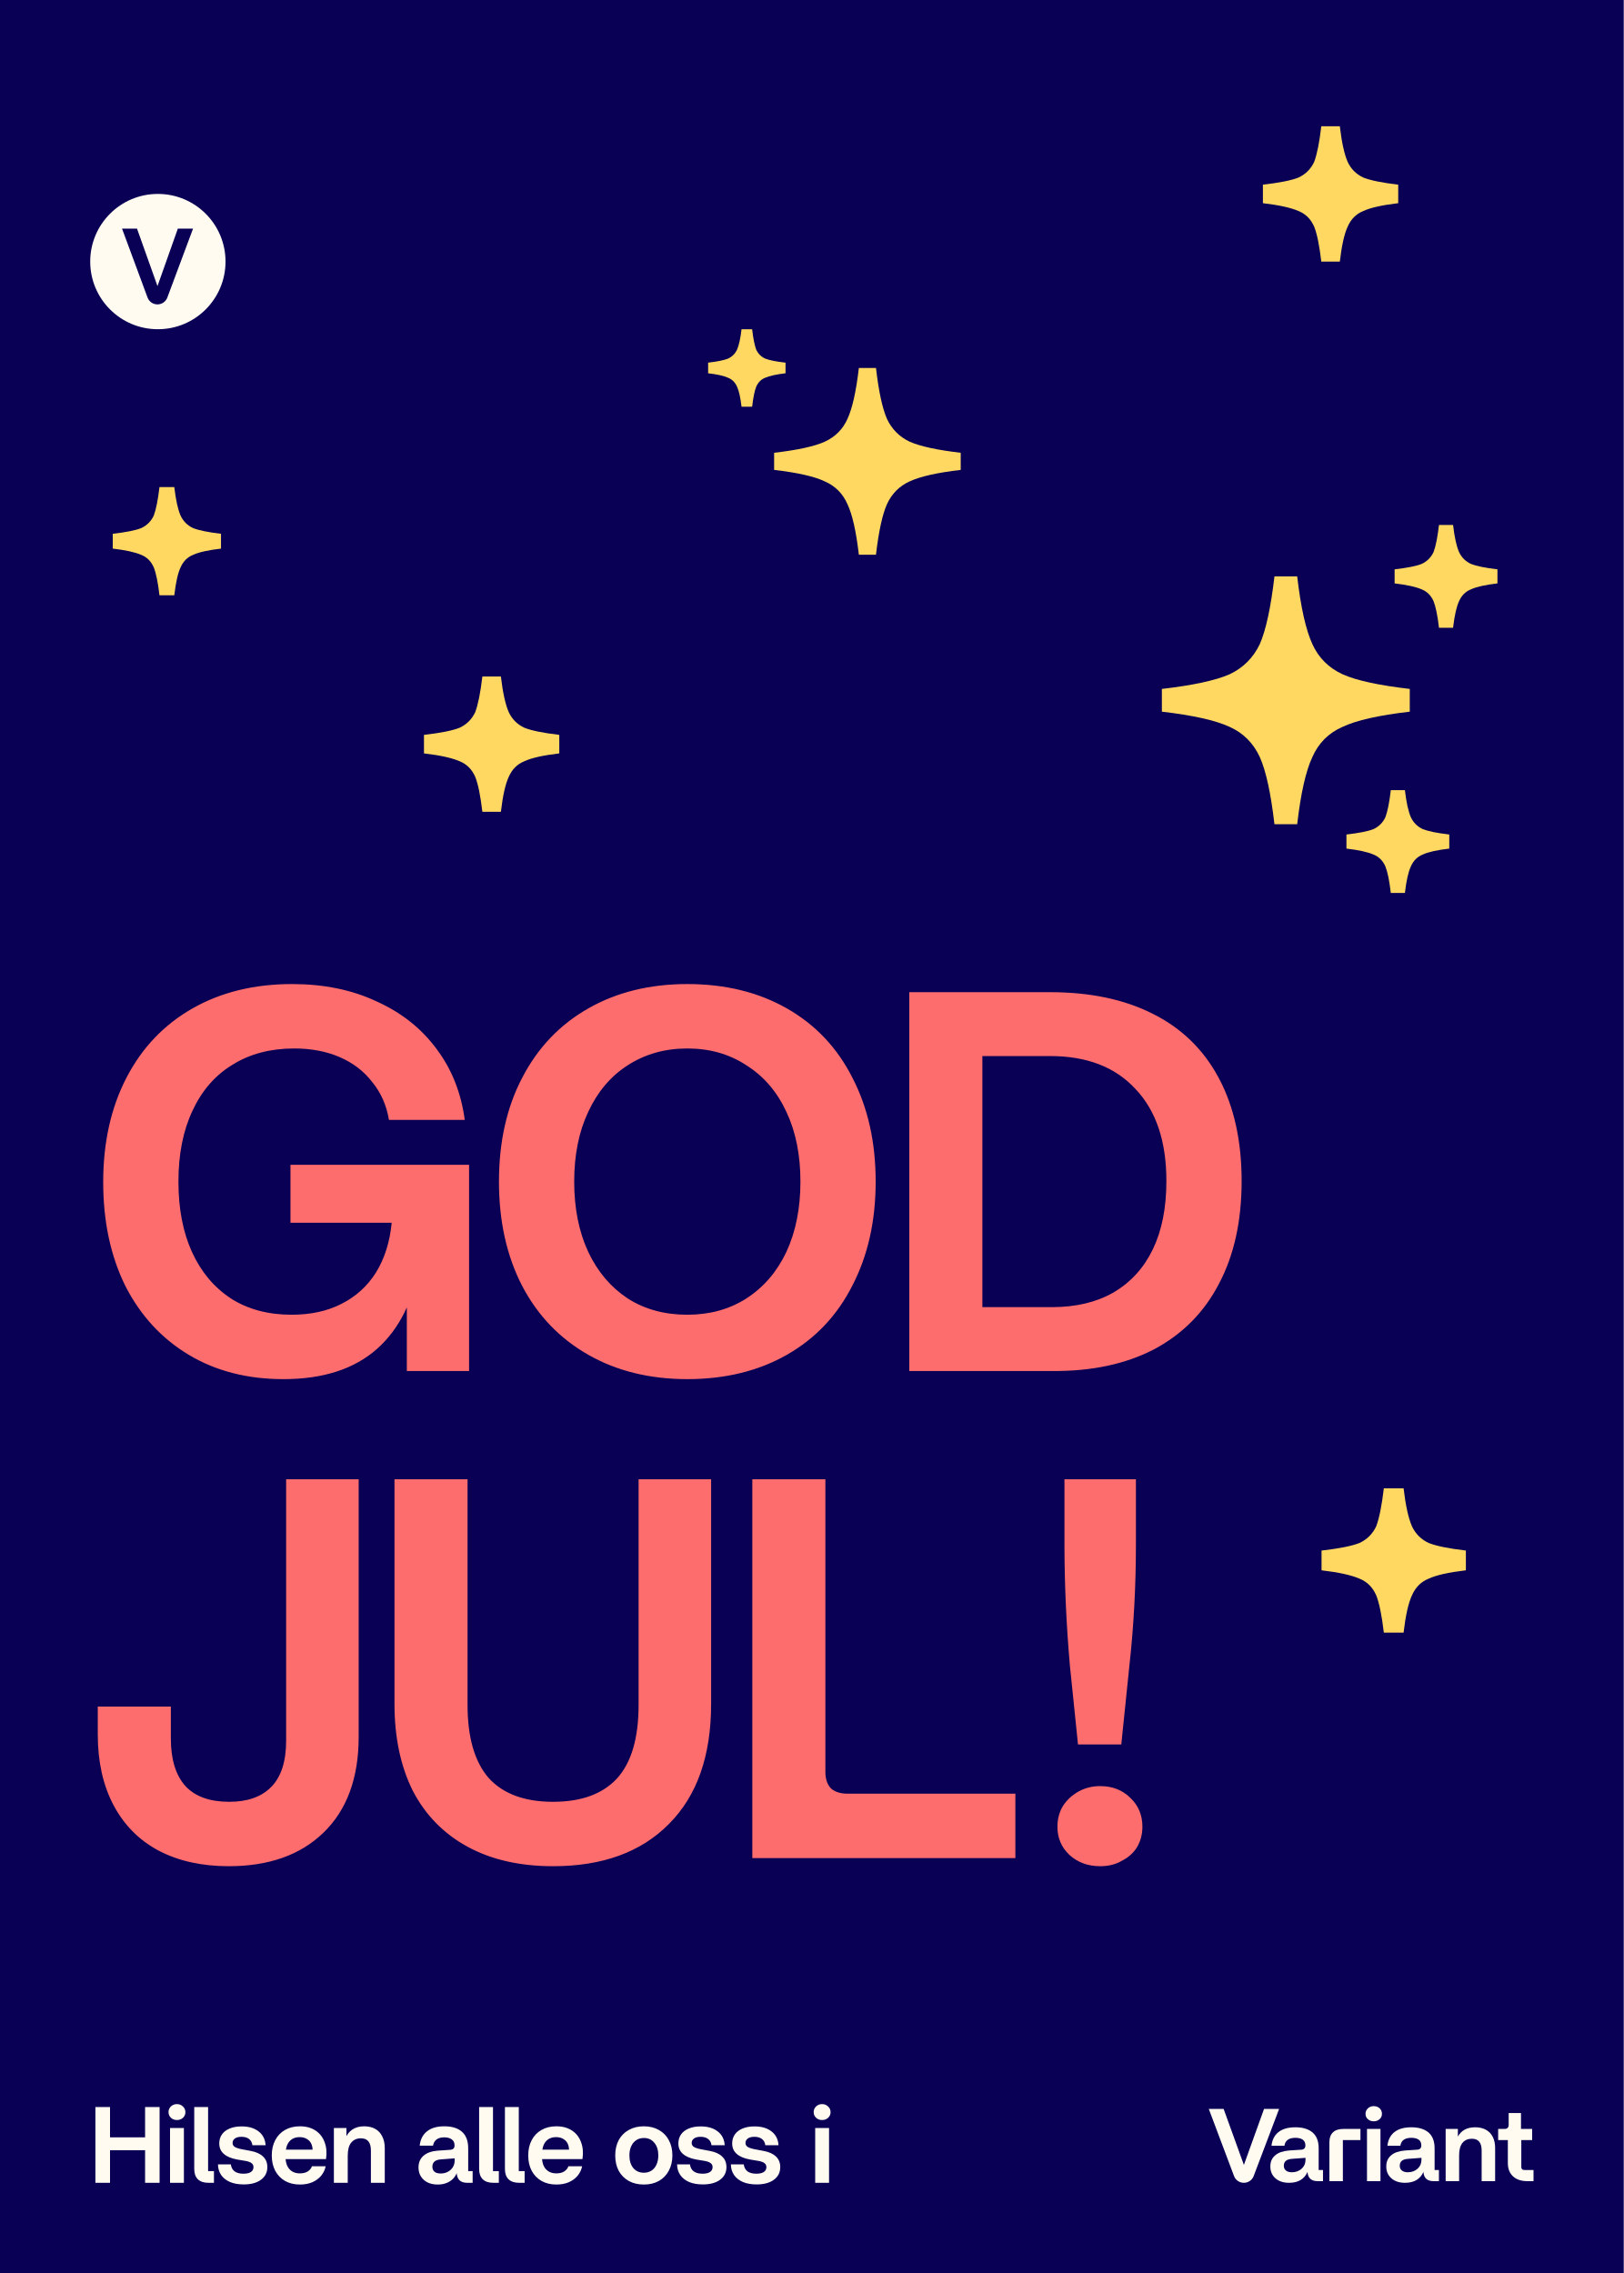
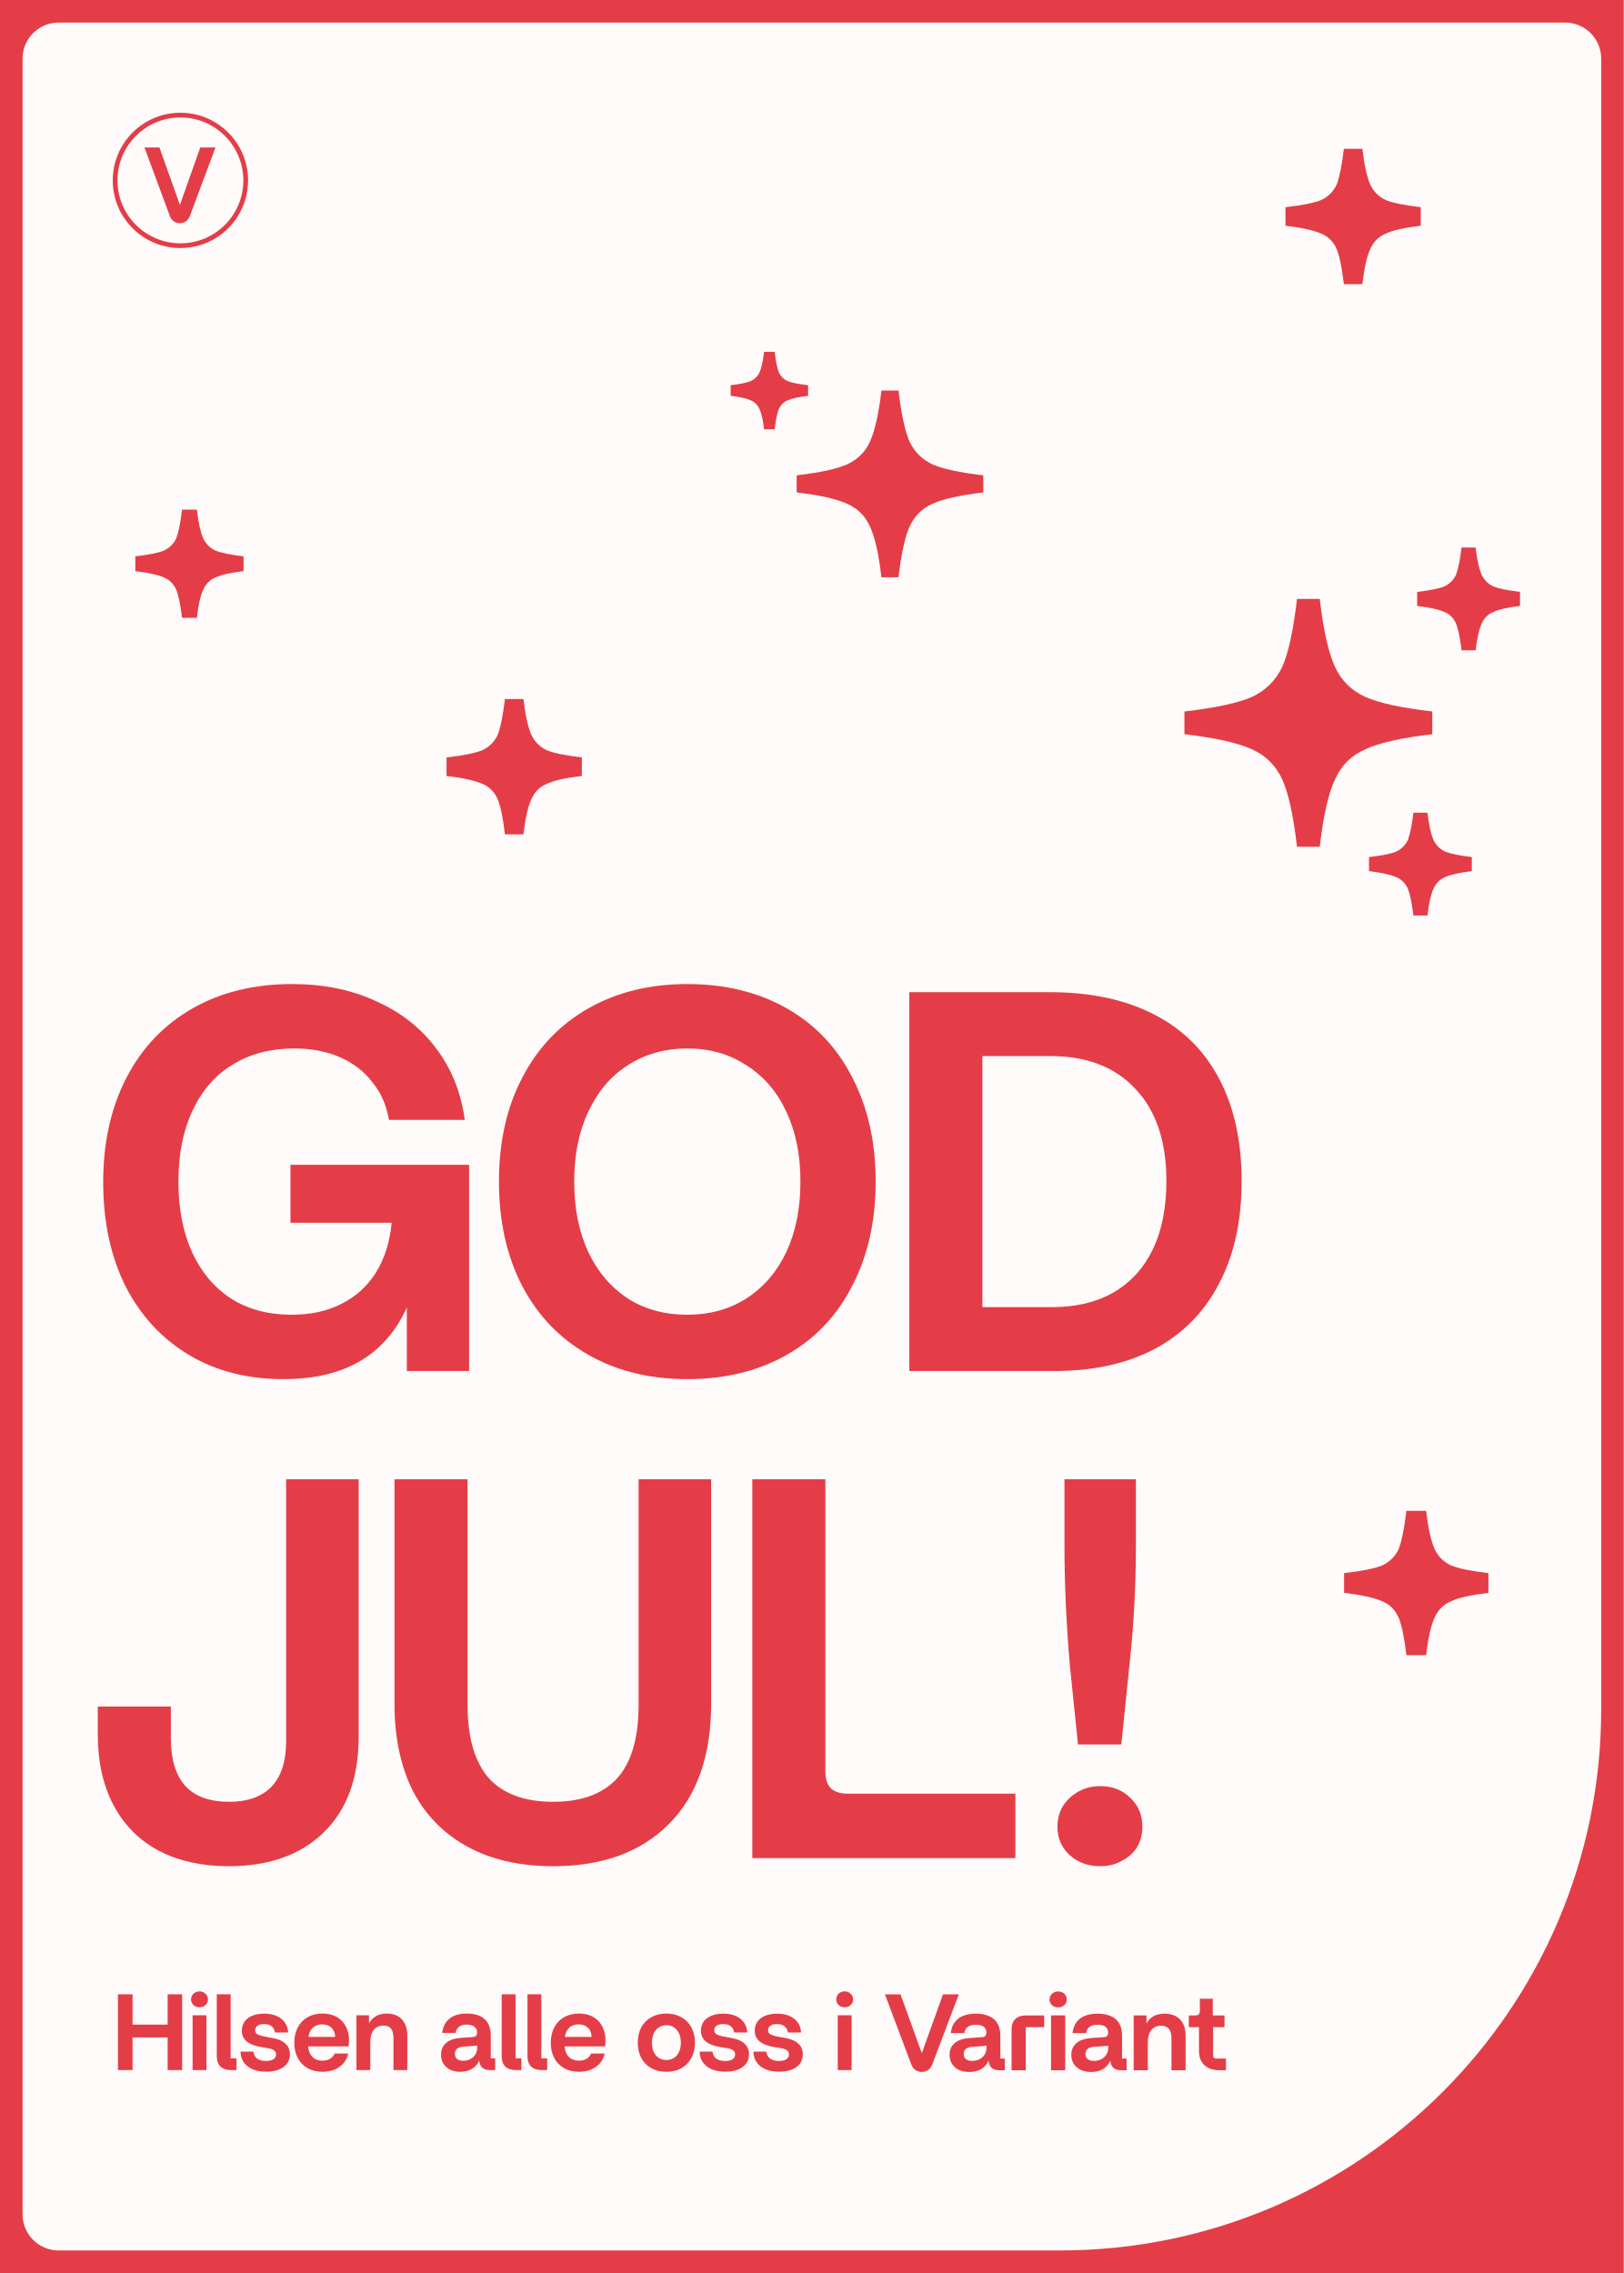
<svg xmlns="http://www.w3.org/2000/svg" fill="none" height="504" viewBox="0 0 360 504" width="360">
-   <path d="m0 0h360v504h-360z" fill="#090055" />
-   <path d="m62.84 305.8c-8 0-15-1.8-21-5.4s-10.68-8.68-14.04-15.24c-3.28-6.64-4.92-14.32-4.92-23.04 0-8.8 1.72-16.52 5.16-23.16s8.32-11.76 14.64-15.36 13.68-5.4 22.08-5.4c7.04 0 13.28 1.28 18.72 3.84 5.52 2.48 9.96 6 13.32 10.56 3.36 4.48 5.44 9.72 6.24 15.72h-16.8c-.56-3.28-1.8-6.08-3.72-8.4-1.84-2.4-4.24-4.24-7.2-5.52s-6.32-1.92-10.08-1.92c-5.28 0-9.84 1.2-13.68 3.6-3.84 2.32-6.8 5.72-8.88 10.2-2.08 4.4-3.12 9.64-3.12 15.72 0 6 1 11.2 3 15.6s4.88 7.84 8.64 10.32c3.76 2.4 8.24 3.6 13.44 3.6 4.24 0 7.92-.8 11.04-2.4 3.2-1.6 5.76-3.92 7.68-6.96 1.92-3.12 3.08-6.8 3.48-11.04h-22.44v-12.84h39.6v45.72h-13.8v-21.12l2.88-3.24c-1.28 8.48-4.44 14.96-9.48 19.44s-11.96 6.72-20.76 6.72zm89.545 0c-8.32 0-15.64-1.8-21.96-5.4s-11.2-8.68-14.64-15.24c-3.44-6.64-5.16-14.36-5.16-23.16s1.72-16.48 5.16-23.04c3.44-6.64 8.32-11.76 14.64-15.36s13.64-5.4 21.96-5.4c8.4 0 15.76 1.8 22.08 5.4s11.16 8.72 14.52 15.36c3.44 6.64 5.16 14.32 5.16 23.04s-1.72 16.4-5.16 23.04c-3.36 6.64-8.2 11.76-14.52 15.36s-13.68 5.4-22.08 5.4zm0-14.28c4.96 0 9.32-1.2 13.08-3.6 3.84-2.48 6.8-5.92 8.88-10.32 2.08-4.48 3.12-9.68 3.12-15.6s-1.04-11.08-3.12-15.48c-2.08-4.48-5.04-7.92-8.88-10.32-3.76-2.48-8.12-3.72-13.08-3.72s-9.36 1.24-13.2 3.72c-3.76 2.4-6.68 5.84-8.76 10.32-2.08 4.4-3.12 9.56-3.12 15.48s1.04 11.12 3.12 15.6c2.08 4.4 5 7.84 8.76 10.32 3.76 2.4 8.16 3.6 13.2 3.6zm49.217-71.52h31.2c8.88 0 16.48 1.6 22.8 4.8 6.4 3.2 11.28 7.96 14.64 14.28s5.04 13.92 5.04 22.8-1.68 16.48-5.04 22.8c-3.28 6.32-8.08 11.16-14.4 14.52-6.32 3.28-13.88 4.88-22.68 4.8h-31.56zm31.56 69.84c5.36 0 9.92-1.08 13.68-3.24 3.84-2.24 6.76-5.44 8.76-9.6s3-9.2 3-15.12c0-8.8-2.28-15.6-6.84-20.4-4.48-4.88-10.8-7.32-18.96-7.32h-15v55.68zm-169.722 38.16h16.08v57.12c0 9.12-2.6 16.2-7.8 21.24-5.12 4.96-12.12 7.44-21 7.44-6 0-11.2-1.16-15.6-3.48-4.32-2.32-7.64-5.68-9.96-10.08s-3.48-9.6-3.48-15.6v-6.24h16.2v7.08c0 4.64 1.08 8.16 3.24 10.56 2.16 2.32 5.4 3.48 9.72 3.48 4 0 7.08-1.08 9.24-3.24 2.24-2.24 3.36-5.68 3.36-10.32zm59.182 85.8c-7.36 0-13.68-1.44-18.96-4.32-5.28-2.88-9.32-7-12.12-12.36-2.72-5.44-4.08-11.88-4.08-19.32v-49.8h16.2v50.04c0 7.2 1.56 12.6 4.68 16.2 3.2 3.52 7.96 5.28 14.28 5.28 6.24 0 10.96-1.72 14.16-5.16 3.2-3.52 4.8-8.96 4.8-16.32v-50.04h16.08v49.8c0 11.52-3.12 20.4-9.36 26.64-6.16 6.24-14.72 9.36-25.68 9.36zm44.176-85.8h16.2v64.92c0 1.52.4 2.72 1.2 3.6.88.8 2.12 1.2 3.72 1.2h37.2v14.28h-58.32zm70.405 41.28c-.8-9.2-1.2-18.12-1.2-26.76v-14.52h15.84v14.52c0 9.2-.48 18.12-1.44 26.76l-1.8 17.52h-9.6zm6.72 44.52c-2.72 0-5-.84-6.84-2.52-1.76-1.68-2.64-3.76-2.64-6.24 0-1.68.4-3.2 1.2-4.56.88-1.36 2.04-2.44 3.48-3.24s3.04-1.2 4.8-1.2c2.72 0 4.96.88 6.72 2.64 1.76 1.68 2.64 3.8 2.64 6.36 0 1.68-.4 3.2-1.2 4.56-.8 1.28-1.92 2.28-3.36 3-1.36.8-2.96 1.2-4.8 1.2z" fill="#fe6d6d" />
-   <path clip-rule="evenodd" d="m35 73c8.284 0 15-6.716 15-15s-6.716-15-15-15-15 6.716-15 15 6.716 15 15 15zm-7.942-22.299 5.655 15.273h.001c.338.914 1.214 1.522 2.193 1.522.977 0 1.851-.605 2.191-1.517l5.7-15.279h-3.37l-4.513 12.732-4.536-12.732z" fill="#fffbf0" fill-rule="evenodd" />
-   <path d="m282.56 127.8c-.8 6.88-1.88 11.88-3.24 15-1.44 3.04-3.68 5.28-6.72 6.72-3.12 1.36-8.12 2.44-15 3.24v5.04c6.88.8 11.88 1.92 15 3.36 3.04 1.36 5.28 3.6 6.72 6.72 1.36 3.04 2.44 8 3.24 14.88h5.04c.8-6.88 1.92-11.84 3.36-14.88 1.36-3.12 3.6-5.36 6.72-6.72 3.04-1.44 8-2.56 14.88-3.36v-5.04c-6.88-.8-11.84-1.88-14.88-3.24-3.12-1.44-5.36-3.68-6.72-6.72-1.44-3.12-2.56-8.12-3.36-15zm36.48-11.4c-.32 2.72-.72 4.72-1.2 6-.56 1.2-1.44 2.08-2.64 2.64-1.2.48-3.2.88-6 1.2v3.12c2.72.32 4.72.76 6 1.32 1.2.48 2.08 1.36 2.64 2.64.48 1.2.88 3.16 1.2 5.88h3.12c.32-2.72.76-4.68 1.32-5.88.56-1.28 1.44-2.16 2.64-2.64 1.2-.56 3.16-1 5.88-1.32v-3.12c-2.72-.32-4.68-.72-5.88-1.2-1.2-.56-2.08-1.44-2.64-2.64-.56-1.28-1-3.28-1.32-6zm-10.68 58.8c-.32 2.72-.72 4.72-1.2 6-.56 1.2-1.44 2.08-2.64 2.64-1.2.48-3.2.88-6 1.2v3.12c2.72.32 4.72.76 6 1.32 1.2.48 2.08 1.36 2.64 2.64.48 1.2.88 3.16 1.2 5.88h3.12c.32-2.72.76-4.68 1.32-5.88.56-1.28 1.44-2.16 2.64-2.64 1.2-.56 3.16-1 5.88-1.32v-3.12c-2.72-.32-4.68-.72-5.88-1.2-1.2-.56-2.08-1.44-2.64-2.64-.56-1.28-1-3.28-1.32-6z" fill="#ffd862" />
-   <g fill="#fffbf0">
-     <path d="m32.168 476.776h-7.776v7.224h-3.24v-16.8h3.24v6.72h7.776v-6.72h3.216v16.8h-3.216zm5.531-4.92h3.072v12.144h-3.072zm1.536-1.776c-.544 0-.992-.168-1.344-.504s-.528-.752-.528-1.248c0-.32.08-.616.24-.888s.384-.488.672-.648.608-.24.96-.24c.528 0 .968.176 1.32.528.368.336.552.752.552 1.248s-.176.912-.528 1.248-.8.504-1.344.504zm6.975 13.92c-1.024 0-1.808-.264-2.352-.792-.528-.528-.792-1.288-.792-2.28v-13.728h3.072v14.208h1.296v2.592zm9.316-7.08c1.232.224 2.16.64 2.784 1.248.64.592.96 1.376.96 2.352 0 1.184-.472 2.12-1.416 2.808-.928.688-2.2 1.032-3.816 1.032-1.168 0-2.176-.176-3.024-.528-.848-.368-1.504-.88-1.968-1.536-.464-.672-.704-1.464-.72-2.376h2.856c.08.656.352 1.168.816 1.536.48.352 1.136.528 1.968.528.704 0 1.248-.12 1.632-.36.4-.256.6-.624.6-1.104 0-.368-.136-.656-.408-.864-.272-.224-.712-.392-1.32-.504l-1.872-.312c-1.312-.24-2.304-.656-2.976-1.248s-1.008-1.36-1.008-2.304c0-.768.192-1.432.576-1.992.4-.576.968-1.016 1.704-1.32.752-.32 1.64-.48 2.664-.48 1.568 0 2.824.368 3.768 1.104.96.736 1.48 1.76 1.56 3.072h-2.928c-.064-.576-.304-1.032-.72-1.368s-.984-.504-1.704-.504c-.64 0-1.128.128-1.464.384-.336.24-.504.568-.504.984 0 .352.144.632.432.84.304.208.8.384 1.488.528zm10.969 7.464c-1.248 0-2.344-.264-3.288-.792-.944-.544-1.672-1.296-2.184-2.256-.512-.976-.768-2.112-.768-3.408 0-1.28.256-2.408.768-3.384s1.232-1.728 2.16-2.256c.944-.544 2.048-.816 3.312-.816 1.36 0 2.512.312 3.456.936s1.616 1.488 2.016 2.592c.416 1.088.52 2.336.312 3.744h-9.84l.888-.912c-.08 1.28.16 2.28.72 3 .576.72 1.392 1.08 2.448 1.08.72 0 1.312-.152 1.776-.456.464-.32.76-.696.888-1.128h3.048c-.16.784-.496 1.488-1.008 2.112-.512.608-1.168 1.088-1.968 1.44-.8.336-1.712.504-2.736.504zm-3.984-7.728h7.656l-.96.864c.144-.704.12-1.328-.072-1.872-.176-.56-.504-.992-.984-1.296-.464-.32-1.04-.48-1.728-.48-.64 0-1.192.144-1.656.432s-.824.712-1.08 1.272c-.24.56-.36 1.24-.36 2.04zm19.723.216c0-.928-.184-1.616-.552-2.064s-.928-.672-1.68-.672c-.896 0-1.608.32-2.136.96-.512.624-.768 1.576-.768 2.856v6.048h-3.072v-12.144h2.784v2.88l-.312-.384c.336-.944.864-1.656 1.584-2.136.72-.496 1.608-.744 2.664-.744.944 0 1.76.192 2.448.576s1.208.944 1.56 1.68c.368.72.552 1.576.552 2.568v7.704h-3.072zm14.826 7.512c-1.312 0-2.352-.352-3.12-1.056s-1.152-1.616-1.152-2.736c0-1.072.36-1.928 1.08-2.568.736-.656 1.792-1.04 3.168-1.152l2.832-.192c.304-.032.528-.12.672-.264.16-.16.24-.4.24-.72 0-.592-.208-1.032-.624-1.32-.4-.304-.952-.456-1.656-.456-.752 0-1.336.168-1.752.504-.4.32-.648.768-.744 1.344h-2.952c.144-1.376.68-2.432 1.608-3.168.928-.752 2.208-1.128 3.84-1.128 1.712 0 3.024.408 3.936 1.224s1.368 2.032 1.368 3.648v5.064h.984v2.592h-1.224c-.768 0-1.352-.208-1.752-.624-.384-.432-.576-1.056-.576-1.872v-1.176l.408.168c-.208 1.296-.728 2.272-1.56 2.928-.816.64-1.824.96-3.024.96zm.624-2.448c.592 0 1.12-.12 1.584-.36.48-.256.856-.6 1.128-1.032.272-.448.408-.944.408-1.488v-.48l-3.12.24c-.624.048-1.088.216-1.392.504-.288.272-.432.64-.432 1.104 0 .48.16.856.48 1.128.32.256.768.384 1.344.384zm11.689 2.064c-1.024 0-1.808-.264-2.352-.792-.528-.528-.792-1.288-.792-2.28v-13.728h3.072v14.208h1.296v2.592zm5.719 0c-1.024 0-1.808-.264-2.352-.792-.528-.528-.792-1.288-.792-2.28v-13.728h3.072v14.208h1.296v2.592zm8.262.384c-1.248 0-2.344-.264-3.288-.792-.944-.544-1.672-1.296-2.184-2.256-.512-.976-.768-2.112-.768-3.408 0-1.28.256-2.408.768-3.384s1.232-1.728 2.16-2.256c.944-.544 2.048-.816 3.312-.816 1.36 0 2.512.312 3.456.936s1.616 1.488 2.016 2.592c.416 1.088.52 2.336.312 3.744h-9.84l.888-.912c-.08 1.28.16 2.28.72 3 .576.72 1.392 1.08 2.448 1.08.72 0 1.312-.152 1.776-.456.464-.32.76-.696.888-1.128h3.048c-.16.784-.496 1.488-1.008 2.112-.512.608-1.168 1.088-1.968 1.44-.8.336-1.712.504-2.736.504zm-3.984-7.728h7.656l-.96.864c.144-.704.12-1.328-.072-1.872-.176-.56-.504-.992-.984-1.296-.464-.32-1.04-.48-1.728-.48-.64 0-1.192.144-1.656.432s-.824.712-1.08 1.272c-.24.56-.36 1.24-.36 2.04zm23.393 7.728c-1.28 0-2.4-.264-3.36-.792-.96-.544-1.704-1.296-2.232-2.256-.512-.976-.768-2.112-.768-3.408 0-1.28.256-2.408.768-3.384.528-.976 1.272-1.728 2.232-2.256.96-.544 2.072-.816 3.336-.816 1.28 0 2.392.272 3.336.816.96.528 1.696 1.28 2.208 2.256.528.96.792 2.088.792 3.384 0 1.28-.264 2.408-.792 3.384-.512.976-1.248 1.736-2.208 2.28-.944.528-2.048.792-3.312.792zm0-2.616c.624 0 1.176-.152 1.656-.456.496-.32.872-.768 1.128-1.344.272-.592.408-1.272.408-2.04 0-1.168-.296-2.104-.888-2.808-.576-.704-1.344-1.056-2.304-1.056-.656 0-1.224.16-1.704.48s-.856.776-1.128 1.368c-.256.576-.384 1.248-.384 2.016 0 1.168.288 2.104.864 2.808.592.688 1.376 1.032 2.352 1.032zm14.552-4.848c1.232.224 2.16.64 2.784 1.248.64.592.96 1.376.96 2.352 0 1.184-.472 2.12-1.416 2.808-.928.688-2.2 1.032-3.816 1.032-1.168 0-2.176-.176-3.024-.528-.848-.368-1.504-.88-1.968-1.536-.464-.672-.704-1.464-.72-2.376h2.856c.08.656.352 1.168.816 1.536.48.352 1.136.528 1.968.528.704 0 1.248-.12 1.632-.36.4-.256.6-.624.6-1.104 0-.368-.136-.656-.408-.864-.272-.224-.712-.392-1.32-.504l-1.872-.312c-1.312-.24-2.304-.656-2.976-1.248s-1.008-1.36-1.008-2.304c0-.768.192-1.432.576-1.992.4-.576.968-1.016 1.704-1.32.752-.32 1.64-.48 2.664-.48 1.568 0 2.824.368 3.768 1.104.96.736 1.48 1.76 1.56 3.072h-2.928c-.064-.576-.304-1.032-.72-1.368s-.984-.504-1.704-.504c-.64 0-1.128.128-1.464.384-.336.24-.504.568-.504.984 0 .352.144.632.432.84.304.208.8.384 1.488.528zm11.929 0c1.232.224 2.16.64 2.784 1.248.64.592.96 1.376.96 2.352 0 1.184-.472 2.12-1.416 2.808-.928.688-2.2 1.032-3.816 1.032-1.168 0-2.176-.176-3.024-.528-.848-.368-1.504-.88-1.968-1.536-.464-.672-.704-1.464-.72-2.376h2.856c.08.656.352 1.168.816 1.536.48.352 1.136.528 1.968.528.704 0 1.248-.12 1.632-.36.4-.256.6-.624.6-1.104 0-.368-.136-.656-.408-.864-.272-.224-.712-.392-1.32-.504l-1.872-.312c-1.312-.24-2.304-.656-2.976-1.248s-1.008-1.36-1.008-2.304c0-.768.192-1.432.576-1.992.4-.576.968-1.016 1.704-1.32.752-.32 1.64-.48 2.664-.48 1.568 0 2.824.368 3.768 1.104.96.736 1.48 1.76 1.56 3.072h-2.928c-.064-.576-.304-1.032-.72-1.368s-.984-.504-1.704-.504c-.64 0-1.128.128-1.464.384-.336.24-.504.568-.504.984 0 .352.144.632.432.84.304.208.8.384 1.488.528zm11.493-5.064h3.072v12.144h-3.072zm1.536-1.776c-.544 0-.992-.168-1.344-.504s-.528-.752-.528-1.248c0-.32.08-.616.24-.888s.384-.488.672-.648.608-.24.96-.24c.528 0 .968.176 1.32.528.368.336.552.752.552 1.248s-.176.912-.528 1.248-.8.504-1.344.504z" />
-     <path d="m282.768 482.994c-.747-.664-1.12-1.533-1.12-2.609 0-1.075.35-1.853 1.074-2.47.7-.618 1.727-.961 3.057-1.076l2.755-.182c.583-.046.887-.367.887-.939s-.187-.984-.584-1.281c-.397-.275-.957-.412-1.633-.412-1.447 0-2.264.595-2.428 1.761h-2.871c.14-1.303.653-2.333 1.564-3.042.91-.71 2.148-1.053 3.758-1.053 1.611 0 2.894.389 3.805 1.167.887.778 1.33 1.945 1.33 3.478v4.827h.958v2.471h-1.191c-1.4 0-2.147-.687-2.241-2.036-.723 1.601-2.077 2.402-4.084 2.402-1.284 0-2.288-.343-3.034-1.006zm5.835-2.128c.56-.526.841-1.167.841-1.945v-.457l-3.034.228c-1.191.091-1.774.595-1.774 1.533 0 .458.163.801.467 1.052.303.252.747.389 1.307.389.887 0 1.61-.275 2.194-.801z" />
-     <path d="m294.742 474.987c0-.939.257-1.67.794-2.174.513-.503 1.261-.754 2.264-.754h3.827v2.47h-3.898v9.106h-2.987z" />
-     <path d="m304.571 470.364c-.537 0-.958-.16-1.308-.481-.349-.297-.513-.709-.513-1.19s.186-.869.537-1.212c.35-.321.77-.481 1.284-.481.513 0 .957.16 1.307.481.35.343.513.732.513 1.212s-.163.892-.513 1.19c-.35.321-.77.481-1.307.481zm-1.494 13.27v-11.577h2.987v11.577z" />
-     <path d="m308.472 482.994c-.748-.664-1.12-1.533-1.12-2.609 0-1.075.349-1.853 1.073-2.47.7-.618 1.727-.961 3.058-1.076l2.754-.182c.584-.046.887-.367.887-.939s-.187-.984-.584-1.281c-.396-.275-.957-.412-1.633-.412-1.447 0-2.264.595-2.428 1.761h-2.871c.14-1.303.653-2.333 1.564-3.042.91-.71 2.148-1.053 3.758-1.053 1.611 0 2.894.389 3.805 1.167.887.778 1.33 1.945 1.33 3.478v4.827h.958v2.471h-1.191c-1.4 0-2.147-.687-2.241-2.036-.723 1.601-2.077 2.402-4.084 2.402-1.283 0-2.287-.343-3.034-1.006zm5.835-2.128c.56-.526.841-1.167.841-1.945v-.457l-3.034.228c-1.191.091-1.774.595-1.774 1.533 0 .458.163.801.466 1.052.304.252.748.389 1.308.389.887 0 1.61-.275 2.194-.801z" />
-     <path d="m328.497 476.838c0-1.739-.723-2.609-2.17-2.609-.864 0-1.564.298-2.054.892-.513.618-.77 1.533-.77 2.746v5.765h-2.987v-11.575h2.707v1.693c.77-1.373 2.031-2.059 3.828-2.059 1.377 0 2.474.412 3.268 1.213.77.824 1.166 1.945 1.166 3.386v7.344h-2.987v-6.795z" />
-     <path d="m338.645 483.635c-1.377 0-2.451-.366-3.197-1.075-.77-.709-1.144-1.694-1.144-2.974v-5.057h-2.148v-2.47h1.377c.63 0 .957-.298.957-.915v-2.609h2.731v3.524h2.474v2.47h-2.405v5.949c0 .457.233.686.724.686h1.984v2.47h-1.354z" />
-     <path d="m273.602 482.514-5.602-14.897h3.291l4.493 12.42 4.47-12.42h3.338l-5.647 14.903c-.337.89-1.202 1.479-2.17 1.479-.97 0-1.837-.593-2.172-1.485z" />
+   <path d="m0 0h360v504h-360z" fill="#e43d47" />
+   <path d="m5 13c0-4.418 3.582-8 8-8h334c4.418 0 8 3.582 8 8v366c0 66.274-53.726 120-120 120h-222c-4.418 0-8-3.582-8-8z" fill="#fffbfa" />
+   <g fill="#e43d47">
+     <path d="m62.84 305.8c-8 0-15-1.8-21-5.4s-10.68-8.68-14.04-15.24c-3.28-6.64-4.92-14.32-4.92-23.04 0-8.8 1.72-16.52 5.16-23.16s8.32-11.76 14.64-15.36 13.68-5.4 22.08-5.4c7.04 0 13.28 1.28 18.72 3.84 5.52 2.48 9.96 6 13.32 10.56 3.36 4.48 5.44 9.72 6.24 15.72h-16.8c-.56-3.28-1.8-6.08-3.72-8.4-1.84-2.4-4.24-4.24-7.2-5.52s-6.32-1.92-10.08-1.92c-5.28 0-9.84 1.2-13.68 3.6-3.84 2.32-6.8 5.72-8.88 10.2-2.08 4.4-3.12 9.64-3.12 15.72 0 6 1 11.2 3 15.6s4.88 7.84 8.64 10.32c3.76 2.4 8.24 3.6 13.44 3.6 4.24 0 7.92-.8 11.04-2.4 3.2-1.6 5.76-3.92 7.68-6.96 1.92-3.12 3.08-6.8 3.48-11.04h-22.44v-12.84h39.6v45.72h-13.8v-21.12l2.88-3.24c-1.28 8.48-4.44 14.96-9.48 19.44s-11.96 6.72-20.76 6.72zm89.545 0c-8.32 0-15.64-1.8-21.96-5.4s-11.2-8.68-14.64-15.24c-3.44-6.64-5.16-14.36-5.16-23.16s1.72-16.48 5.16-23.04c3.44-6.64 8.32-11.76 14.64-15.36s13.64-5.4 21.96-5.4c8.4 0 15.76 1.8 22.08 5.4s11.16 8.72 14.52 15.36c3.44 6.64 5.16 14.32 5.16 23.04s-1.72 16.4-5.16 23.04c-3.36 6.64-8.2 11.76-14.52 15.36s-13.68 5.4-22.08 5.4zm0-14.28c4.96 0 9.32-1.2 13.08-3.6 3.84-2.48 6.8-5.92 8.88-10.32 2.08-4.48 3.12-9.68 3.12-15.6s-1.04-11.08-3.12-15.48c-2.08-4.48-5.04-7.92-8.88-10.32-3.76-2.48-8.12-3.72-13.08-3.72s-9.36 1.24-13.2 3.72c-3.76 2.4-6.68 5.84-8.76 10.32-2.08 4.4-3.12 9.56-3.12 15.48s1.04 11.12 3.12 15.6c2.08 4.4 5 7.84 8.76 10.32 3.76 2.4 8.16 3.6 13.2 3.6zm49.217-71.52h31.2c8.88 0 16.48 1.6 22.8 4.8 6.4 3.2 11.28 7.96 14.64 14.28s5.04 13.92 5.04 22.8-1.68 16.48-5.04 22.8c-3.28 6.32-8.08 11.16-14.4 14.52-6.32 3.28-13.88 4.88-22.68 4.8h-31.56zm31.56 69.84c5.36 0 9.92-1.08 13.68-3.24 3.84-2.24 6.76-5.44 8.76-9.6s3-9.2 3-15.12c0-8.8-2.28-15.6-6.84-20.4-4.48-4.88-10.8-7.32-18.96-7.32h-15v55.68zm-169.722 38.16h16.08v57.12c0 9.12-2.6 16.2-7.8 21.24-5.12 4.96-12.12 7.44-21 7.44-6 0-11.2-1.16-15.6-3.48-4.32-2.32-7.64-5.68-9.96-10.08s-3.48-9.6-3.48-15.6v-6.24h16.2v7.08c0 4.64 1.08 8.16 3.24 10.56 2.16 2.32 5.4 3.48 9.72 3.48 4 0 7.08-1.08 9.24-3.24 2.24-2.24 3.36-5.68 3.36-10.32zm59.182 85.8c-7.36 0-13.68-1.44-18.96-4.32-5.28-2.88-9.32-7-12.12-12.36-2.72-5.44-4.08-11.88-4.08-19.32v-49.8h16.2v50.04c0 7.2 1.56 12.6 4.68 16.2 3.2 3.52 7.96 5.28 14.28 5.28 6.24 0 10.96-1.72 14.16-5.16 3.2-3.52 4.8-8.96 4.8-16.32v-50.04h16.08v49.8c0 11.52-3.12 20.4-9.36 26.64-6.16 6.24-14.72 9.36-25.68 9.36zm44.176-85.8h16.2v64.92c0 1.52.4 2.72 1.2 3.6.88.8 2.12 1.2 3.72 1.2h37.2v14.28h-58.32zm70.405 41.28c-.8-9.2-1.2-18.12-1.2-26.76v-14.52h15.84v14.52c0 9.2-.48 18.12-1.44 26.76l-1.8 17.52h-9.6zm6.72 44.52c-2.72 0-5-.84-6.84-2.52-1.76-1.68-2.64-3.76-2.64-6.24 0-1.68.4-3.2 1.2-4.56.88-1.36 2.04-2.44 3.48-3.24s3.04-1.2 4.8-1.2c2.72 0 4.96.88 6.72 2.64 1.76 1.68 2.64 3.8 2.64 6.36 0 1.68-.4 3.2-1.2 4.56-.8 1.28-1.92 2.28-3.36 3-1.36.8-2.96 1.2-4.8 1.2z" />
+     <path d="m32.031 32.701 5.655 15.273h.001c.338.914 1.214 1.522 2.193 1.522.977 0 1.851-.605 2.191-1.517l5.7-15.278h-3.37l-4.513 12.732-4.536-12.732z" />
+     <path clip-rule="evenodd" d="m55 40c0 8.284-6.716 15-15 15s-15-6.716-15-15 6.716-15 15-15 15 6.716 15 15zm-1.048 0c0 7.705-6.247 13.952-13.952 13.952s-13.952-6.247-13.952-13.952 6.247-13.952 13.952-13.952 13.952 6.247 13.952 13.952z" fill-rule="evenodd" />
+     <path d="m37.168 451.776h-7.776v7.224h-3.24v-16.8h3.24v6.72h7.776v-6.72h3.216v16.8h-3.216zm5.531-4.92h3.072v12.144h-3.072zm1.536-1.776c-.544 0-.992-.168-1.344-.504s-.528-.752-.528-1.248c0-.32.08-.616.24-.888s.384-.488.672-.648.608-.24.96-.24c.528 0 .968.176 1.32.528.368.336.552.752.552 1.248s-.176.912-.528 1.248-.8.504-1.344.504zm6.975 13.92c-1.024 0-1.808-.264-2.352-.792-.528-.528-.792-1.288-.792-2.28v-13.728h3.072v14.208h1.296v2.592zm9.316-7.08c1.232.224 2.16.64 2.784 1.248.64.592.96 1.376.96 2.352 0 1.184-.472 2.12-1.416 2.808-.928.688-2.2 1.032-3.816 1.032-1.168 0-2.176-.176-3.024-.528-.848-.368-1.504-.88-1.968-1.536-.464-.672-.704-1.464-.72-2.376h2.856c.08.656.352 1.168.816 1.536.48.352 1.136.528 1.968.528.704 0 1.248-.12 1.632-.36.4-.256.6-.624.6-1.104 0-.368-.136-.656-.408-.864-.272-.224-.712-.392-1.32-.504l-1.872-.312c-1.312-.24-2.304-.656-2.976-1.248s-1.008-1.36-1.008-2.304c0-.768.192-1.432.576-1.992.4-.576.968-1.016 1.704-1.32.752-.32 1.64-.48 2.664-.48 1.568 0 2.824.368 3.768 1.104.96.736 1.48 1.76 1.56 3.072h-2.928c-.064-.576-.304-1.032-.72-1.368s-.984-.504-1.704-.504c-.64 0-1.128.128-1.464.384-.336.24-.504.568-.504.984 0 .352.144.632.432.84.304.208.8.384 1.488.528zm10.969 7.464c-1.248 0-2.344-.264-3.288-.792-.944-.544-1.672-1.296-2.184-2.256-.512-.976-.768-2.112-.768-3.408 0-1.28.256-2.408.768-3.384s1.232-1.728 2.16-2.256c.944-.544 2.048-.816 3.312-.816 1.36 0 2.512.312 3.456.936s1.616 1.488 2.016 2.592c.416 1.088.52 2.336.312 3.744h-9.84l.888-.912c-.08 1.28.16 2.28.72 3 .576.72 1.392 1.08 2.448 1.08.72 0 1.312-.152 1.776-.456.464-.32.76-.696.888-1.128h3.048c-.16.784-.496 1.488-1.008 2.112-.512.608-1.168 1.088-1.968 1.44-.8.336-1.712.504-2.736.504zm-3.984-7.728h7.656l-.96.864c.144-.704.12-1.328-.072-1.872-.176-.56-.504-.992-.984-1.296-.464-.32-1.04-.48-1.728-.48-.64 0-1.192.144-1.656.432s-.824.712-1.08 1.272c-.24.56-.36 1.24-.36 2.04zm19.723.216c0-.928-.184-1.616-.552-2.064s-.928-.672-1.68-.672c-.896 0-1.608.32-2.136.96-.512.624-.768 1.576-.768 2.856v6.048h-3.072v-12.144h2.784v2.88l-.312-.384c.336-.944.864-1.656 1.584-2.136.72-.496 1.608-.744 2.664-.744.944 0 1.76.192 2.448.576s1.208.944 1.56 1.68c.368.72.552 1.576.552 2.568v7.704h-3.072zm14.826 7.512c-1.312 0-2.352-.352-3.12-1.056s-1.152-1.616-1.152-2.736c0-1.072.36-1.928 1.08-2.568.736-.656 1.792-1.04 3.168-1.152l2.832-.192c.304-.032.528-.12.672-.264.16-.16.24-.4.24-.72 0-.592-.208-1.032-.624-1.32-.4-.304-.952-.456-1.656-.456-.752 0-1.336.168-1.752.504-.4.32-.648.768-.744 1.344h-2.952c.144-1.376.68-2.432 1.608-3.168.928-.752 2.208-1.128 3.84-1.128 1.712 0 3.024.408 3.936 1.224s1.368 2.032 1.368 3.648v5.064h.984v2.592h-1.224c-.768 0-1.352-.208-1.752-.624-.384-.432-.576-1.056-.576-1.872v-1.176l.408.168c-.208 1.296-.728 2.272-1.56 2.928-.816.64-1.824.96-3.024.96zm.624-2.448c.592 0 1.12-.12 1.584-.36.48-.256.856-.6 1.128-1.032.272-.448.408-.944.408-1.488v-.48l-3.12.24c-.624.048-1.088.216-1.392.504-.288.272-.432.64-.432 1.104 0 .48.16.856.48 1.128.32.256.768.384 1.344.384zm11.689 2.064c-1.024 0-1.808-.264-2.352-.792-.528-.528-.792-1.288-.792-2.28v-13.728h3.072v14.208h1.296v2.592zm5.719 0c-1.024 0-1.808-.264-2.352-.792-.528-.528-.792-1.288-.792-2.28v-13.728h3.072v14.208h1.296v2.592zm8.262.384c-1.248 0-2.344-.264-3.288-.792-.944-.544-1.672-1.296-2.184-2.256-.512-.976-.768-2.112-.768-3.408 0-1.28.256-2.408.768-3.384s1.232-1.728 2.16-2.256c.944-.544 2.048-.816 3.312-.816 1.36 0 2.512.312 3.456.936s1.616 1.488 2.016 2.592c.416 1.088.52 2.336.312 3.744h-9.84l.888-.912c-.08 1.28.16 2.28.72 3 .576.72 1.392 1.08 2.448 1.08.72 0 1.312-.152 1.776-.456.464-.32.76-.696.888-1.128h3.048c-.16.784-.496 1.488-1.008 2.112-.512.608-1.168 1.088-1.968 1.44-.8.336-1.712.504-2.736.504zm-3.984-7.728h7.656l-.96.864c.144-.704.12-1.328-.072-1.872-.176-.56-.504-.992-.984-1.296-.464-.32-1.04-.48-1.728-.48-.64 0-1.192.144-1.656.432s-.824.712-1.08 1.272c-.24.56-.36 1.24-.36 2.04zm23.393 7.728c-1.28 0-2.4-.264-3.36-.792-.96-.544-1.704-1.296-2.232-2.256-.512-.976-.768-2.112-.768-3.408 0-1.28.256-2.408.768-3.384.528-.976 1.272-1.728 2.232-2.256.96-.544 2.072-.816 3.336-.816 1.28 0 2.392.272 3.336.816.96.528 1.696 1.28 2.208 2.256.528.96.792 2.088.792 3.384 0 1.28-.264 2.408-.792 3.384-.512.976-1.248 1.736-2.208 2.28-.944.528-2.048.792-3.312.792zm0-2.616c.624 0 1.176-.152 1.656-.456.496-.32.872-.768 1.128-1.344.272-.592.408-1.272.408-2.04 0-1.168-.296-2.104-.888-2.808-.576-.704-1.344-1.056-2.304-1.056-.656 0-1.224.16-1.704.48s-.856.776-1.128 1.368c-.256.576-.384 1.248-.384 2.016 0 1.168.288 2.104.864 2.808.592.688 1.376 1.032 2.352 1.032zm14.552-4.848c1.232.224 2.16.64 2.784 1.248.64.592.96 1.376.96 2.352 0 1.184-.472 2.12-1.416 2.808-.928.688-2.2 1.032-3.816 1.032-1.168 0-2.176-.176-3.024-.528-.848-.368-1.504-.88-1.968-1.536-.464-.672-.704-1.464-.72-2.376h2.856c.08.656.352 1.168.816 1.536.48.352 1.136.528 1.968.528.704 0 1.248-.12 1.632-.36.4-.256.6-.624.6-1.104 0-.368-.136-.656-.408-.864-.272-.224-.712-.392-1.32-.504l-1.872-.312c-1.312-.24-2.304-.656-2.976-1.248s-1.008-1.36-1.008-2.304c0-.768.192-1.432.576-1.992.4-.576.968-1.016 1.704-1.32.752-.32 1.64-.48 2.664-.48 1.568 0 2.824.368 3.768 1.104.96.736 1.48 1.76 1.56 3.072h-2.928c-.064-.576-.304-1.032-.72-1.368s-.984-.504-1.704-.504c-.64 0-1.128.128-1.464.384-.336.24-.504.568-.504.984 0 .352.144.632.432.84.304.208.8.384 1.488.528zm11.929 0c1.232.224 2.16.64 2.784 1.248.64.592.96 1.376.96 2.352 0 1.184-.472 2.12-1.416 2.808-.928.688-2.2 1.032-3.816 1.032-1.168 0-2.176-.176-3.024-.528-.848-.368-1.504-.88-1.968-1.536-.464-.672-.704-1.464-.72-2.376h2.856c.08.656.352 1.168.816 1.536.48.352 1.136.528 1.968.528.704 0 1.248-.12 1.632-.36.4-.256.6-.624.6-1.104 0-.368-.136-.656-.408-.864-.272-.224-.712-.392-1.32-.504l-1.872-.312c-1.312-.24-2.304-.656-2.976-1.248s-1.008-1.36-1.008-2.304c0-.768.192-1.432.576-1.992.4-.576.968-1.016 1.704-1.32.752-.32 1.64-.48 2.664-.48 1.568 0 2.824.368 3.768 1.104.96.736 1.48 1.76 1.56 3.072h-2.928c-.064-.576-.304-1.032-.72-1.368s-.984-.504-1.704-.504c-.64 0-1.128.128-1.464.384-.336.24-.504.568-.504.984 0 .352.144.632.432.84.304.208.8.384 1.488.528zm11.493-5.064h3.072v12.144h-3.072zm1.536-1.776c-.544 0-.992-.168-1.344-.504s-.528-.752-.528-1.248c0-.32.08-.616.24-.888s.384-.488.672-.648.608-.24.96-.24c.528 0 .968.176 1.32.528.368.336.552.752.552 1.248s-.176.912-.528 1.248-.8.504-1.344.504z" />
+     <path d="m211.707 458.367c-.784-.696-1.176-1.609-1.176-2.738 0-1.13.368-1.947 1.127-2.594.735-.649 1.814-1.009 3.211-1.13l2.892-.192c.613-.047.931-.384.931-.985s-.196-1.033-.613-1.345c-.416-.289-1.005-.433-1.715-.433-1.519 0-2.377.625-2.548 1.85h-3.015c.147-1.369.686-2.451 1.642-3.195.955-.745 2.255-1.105 3.946-1.105s3.039.408 3.995 1.225c.931.817 1.397 2.042 1.397 3.652v5.069h1.005v2.594h-1.25c-1.47 0-2.255-.721-2.353-2.138-.76 1.681-2.181 2.522-4.288 2.522-1.348 0-2.402-.36-3.186-1.057zm6.127-2.234c.588-.552.882-1.225.882-2.042v-.48l-3.185.24c-1.25.096-1.863.624-1.863 1.609 0 .481.172.841.49 1.105s.785.408 1.373.408c.931 0 1.691-.288 2.304-.84z" />
+     <path d="m224.281 449.961c0-.985.27-1.753.834-2.282.539-.528 1.323-.792 2.377-.792h4.019v2.594h-4.093v9.561h-3.137z" />
+     <path d="m234.599 445.107c-.564 0-1.005-.169-1.372-.505-.368-.313-.539-.745-.539-1.25s.195-.913.563-1.273c.368-.336.809-.505 1.348-.505s1.005.169 1.373.505c.367.36.539.769.539 1.273s-.172.937-.539 1.25c-.368.336-.809.505-1.373.505zm-1.568 13.933v-12.156h3.136v12.156z" />
+     <path d="m238.699 458.367c-.784-.696-1.176-1.609-1.176-2.738 0-1.13.368-1.947 1.128-2.594.734-.649 1.813-1.009 3.21-1.13l2.892-.192c.613-.047.931-.384.931-.985s-.195-1.033-.613-1.345c-.416-.289-1.005-.433-1.715-.433-1.519 0-2.377.625-2.548 1.85h-3.015c.147-1.369.686-2.451 1.642-3.195.956-.745 2.255-1.105 3.946-1.105s3.039.408 3.995 1.225c.932.817 1.397 2.042 1.397 3.652v5.069h1.005v2.594h-1.25c-1.47 0-2.255-.721-2.353-2.138-.759 1.681-2.181 2.522-4.288 2.522-1.348 0-2.402-.36-3.186-1.057zm6.128-2.234c.588-.552.882-1.225.882-2.042v-.48l-3.185.24c-1.25.096-1.863.624-1.863 1.609 0 .481.172.841.49 1.105.319.264.785.408 1.373.408.931 0 1.691-.288 2.304-.84z" />
+     <path d="m259.724 451.904c0-1.826-.759-2.739-2.279-2.739-.906 0-1.642.312-2.156.936-.539.649-.809 1.61-.809 2.883v6.054h-3.136v-12.154h2.843v1.778c.808-1.442 2.132-2.162 4.019-2.162 1.445 0 2.597.432 3.431 1.273.809.865 1.225 2.042 1.225 3.555v7.712h-3.137v-7.135z" />
+     <path d="m270.383 459.042c-1.445 0-2.573-.384-3.357-1.129-.808-.744-1.201-1.778-1.201-3.122v-5.31h-2.255v-2.594h1.446c.662 0 1.005-.312 1.005-.961v-2.738h2.867v3.699h2.598v2.594h-2.525v6.246c0 .481.245.721.76.721h2.083v2.594z" />
+     <path d="m202.085 457.865-5.882-15.642h3.455l4.718 13.04 4.694-13.04h3.505l-5.929 15.648c-.354.934-1.263 1.553-2.279 1.553-1.018 0-1.929-.623-2.281-1.559z" />
+     <path d="m287.56 132.8c-.8 6.88-1.88 11.88-3.24 15-1.44 3.04-3.68 5.28-6.72 6.72-3.12 1.36-8.12 2.44-15 3.24v5.04c6.88.8 11.88 1.92 15 3.36 3.04 1.36 5.28 3.6 6.72 6.72 1.36 3.04 2.44 8 3.24 14.88h5.04c.8-6.88 1.92-11.84 3.36-14.88 1.36-3.12 3.6-5.36 6.72-6.72 3.04-1.44 8-2.56 14.88-3.36v-5.04c-6.88-.8-11.84-1.88-14.88-3.24-3.12-1.44-5.36-3.68-6.72-6.72-1.44-3.12-2.56-8.12-3.36-15zm36.48-11.4c-.32 2.72-.72 4.72-1.2 6-.56 1.2-1.44 2.08-2.64 2.64-1.2.48-3.2.88-6 1.2v3.12c2.72.32 4.72.76 6 1.32 1.2.48 2.08 1.36 2.64 2.64.48 1.2.88 3.16 1.2 5.88h3.12c.32-2.72.76-4.68 1.32-5.88.56-1.28 1.44-2.16 2.64-2.64 1.2-.56 3.16-1 5.88-1.32v-3.12c-2.72-.32-4.68-.72-5.88-1.2-1.2-.56-2.08-1.44-2.64-2.64-.56-1.28-1-3.28-1.32-6zm-10.68 58.8c-.32 2.72-.72 4.72-1.2 6-.56 1.2-1.44 2.08-2.64 2.64-1.2.48-3.2.88-6 1.2v3.12c2.72.32 4.72.76 6 1.32 1.2.48 2.08 1.36 2.64 2.64.48 1.2.88 3.16 1.2 5.88h3.12c.32-2.72.76-4.68 1.32-5.88.56-1.28 1.44-2.16 2.64-2.64 1.2-.56 3.16-1 5.88-1.32v-3.12c-2.72-.32-4.68-.72-5.88-1.2-1.2-.56-2.08-1.44-2.64-2.64-.56-1.28-1-3.28-1.32-6z" />
+     <path d="m310.126 343.421c.674-1.796 1.235-4.603 1.685-8.421h4.378c.45 3.818 1.067 6.625 1.853 8.421.786 1.684 2.021 2.919 3.705 3.705 1.685.674 4.435 1.235 8.253 1.685v4.378c-3.818.45-6.568 1.067-8.253 1.853-1.684.674-2.919 1.909-3.705 3.705-.786 1.685-1.403 4.435-1.853 8.253h-4.378c-.45-3.818-1.011-6.568-1.685-8.253-.786-1.796-2.021-3.031-3.705-3.705-1.796-.786-4.603-1.403-8.421-1.853v-4.378c3.93-.45 6.737-1.011 8.421-1.685 1.684-.786 2.919-2.021 3.705-3.705z" />
+     <path d="m199.213 86.59c.602 5.184 1.415 8.951 2.439 11.302 1.083 2.291 2.77 3.978 5.058 5.064 2.348 1.025 6.112 1.838 11.29 2.441v3.797c-5.178.603-8.942 1.447-11.29 2.532-2.288 1.025-3.975 2.713-5.058 5.063-1.024 2.291-1.837 6.028-2.439 11.212h-3.794c-.602-5.184-1.445-8.921-2.529-11.212-1.023-2.35-2.709-4.038-5.058-5.063-2.288-1.085-6.021-1.929-11.2-2.532v-3.797c5.179-.603 8.912-1.416 11.2-2.441 2.349-1.085 4.035-2.773 5.058-5.064 1.084-2.351 1.927-6.118 2.529-11.302zm-27.458-8.589c.241 2.049.542 3.556.903 4.521.422.904 1.084 1.567 1.987 1.989.903.362 2.409.663 4.516.904v2.351c-2.047.241-3.552.573-4.516.995-.903.362-1.565 1.025-1.987 1.989-.361.904-.662 2.381-.903 4.43h-2.349c-.24-2.049-.572-3.526-.993-4.43-.422-.964-1.084-1.627-1.987-1.989-.903-.422-2.379-.753-4.426-.995v-2.351c2.047-.241 3.523-.542 4.426-.904.903-.422 1.565-1.085 1.987-1.989.421-.964.753-2.471.993-4.521z" />
+     <path d="m110.368 162.895c.632-1.684 1.158-4.316 1.579-7.895h4.106c.421 3.579 1 6.211 1.736 7.895.737 1.579 1.895 2.737 3.474 3.473 1.579.632 4.158 1.158 7.737 1.579v4.106c-3.579.421-6.158 1-7.737 1.736-1.579.632-2.737 1.79-3.474 3.474-.736 1.579-1.315 4.158-1.736 7.737h-4.106c-.421-3.579-.947-6.158-1.579-7.737-.736-1.684-1.894-2.842-3.473-3.474-1.684-.736-4.316-1.315-7.895-1.736v-4.106c3.684-.421 6.316-.947 7.895-1.579 1.579-.736 2.737-1.894 3.473-3.473z" />
+     <path d="m39.095 119.316c.505-1.348.926-3.453 1.263-6.316h3.284c.337 2.863.8 4.968 1.389 6.316.59 1.263 1.516 2.189 2.779 2.779 1.263.505 3.326.926 6.189 1.263v3.284c-2.863.337-4.926.8-6.189 1.39-1.263.505-2.189 1.431-2.779 2.779-.59 1.263-1.053 3.326-1.389 6.189h-3.284c-.337-2.863-.758-4.926-1.263-6.189-.589-1.348-1.516-2.274-2.779-2.779-1.347-.59-3.453-1.053-6.316-1.39v-3.284c2.947-.337 5.053-.758 6.316-1.263 1.263-.59 2.189-1.516 2.779-2.779z" />
+     <path d="m296.368 40.895c.632-1.684 1.158-4.316 1.579-7.895h4.106c.421 3.579 1 6.21 1.736 7.895.737 1.579 1.895 2.737 3.474 3.474 1.579.632 4.158 1.158 7.737 1.579v4.105c-3.579.421-6.158 1-7.737 1.737-1.579.631-2.737 1.789-3.474 3.474-.736 1.579-1.315 4.158-1.736 7.737h-4.106c-.421-3.579-.947-6.158-1.579-7.737-.736-1.684-1.894-2.842-3.473-3.474-1.684-.737-4.316-1.316-7.895-1.737v-4.105c3.684-.421 6.316-.947 7.895-1.579 1.579-.737 2.737-1.895 3.473-3.474z" />
  </g>
-   <path d="m305.126 338.421c.674-1.796 1.235-4.603 1.685-8.421h4.378c.45 3.818 1.067 6.625 1.853 8.421.786 1.684 2.021 2.919 3.705 3.705 1.685.674 4.435 1.235 8.253 1.685v4.378c-3.818.45-6.568 1.067-8.253 1.853-1.684.674-2.919 1.909-3.705 3.705-.786 1.685-1.403 4.435-1.853 8.253h-4.378c-.45-3.818-1.011-6.568-1.685-8.253-.786-1.796-2.021-3.031-3.705-3.705-1.796-.786-4.603-1.403-8.421-1.853v-4.378c3.93-.45 6.737-1.011 8.421-1.685 1.684-.786 2.919-2.021 3.705-3.705z" fill="#ffd862" />
-   <path d="m194.213 81.59c.602 5.184 1.415 8.951 2.439 11.302 1.083 2.291 2.77 3.978 5.058 5.063 2.348 1.025 6.112 1.838 11.29 2.441v3.797c-5.178.603-8.942 1.447-11.29 2.532-2.288 1.025-3.975 2.713-5.058 5.063-1.024 2.291-1.837 6.028-2.439 11.212h-3.794c-.602-5.184-1.445-8.921-2.529-11.212-1.023-2.35-2.709-4.038-5.058-5.063-2.288-1.085-6.021-1.929-11.2-2.532v-3.797c5.179-.603 8.912-1.417 11.2-2.441 2.349-1.085 4.035-2.773 5.058-5.063 1.084-2.351 1.927-6.118 2.529-11.302zm-27.458-8.589c.241 2.049.542 3.556.903 4.521.422.904 1.084 1.567 1.987 1.989.903.362 2.409.663 4.516.904v2.351c-2.047.241-3.552.573-4.516.995-.903.362-1.565 1.025-1.987 1.989-.361.904-.662 2.381-.903 4.43h-2.349c-.24-2.049-.572-3.526-.993-4.43-.422-.964-1.084-1.627-1.987-1.989-.903-.422-2.379-.753-4.426-.995v-2.351c2.047-.241 3.523-.542 4.426-.904.903-.422 1.565-1.085 1.987-1.989.421-.964.753-2.471.993-4.521z" fill="#ffd862" />
-   <path d="m105.368 157.895c.632-1.684 1.158-4.316 1.579-7.895h4.106c.421 3.579 1 6.211 1.736 7.895.737 1.579 1.895 2.737 3.474 3.473 1.579.632 4.158 1.158 7.737 1.579v4.106c-3.579.421-6.158 1-7.737 1.736-1.579.632-2.737 1.79-3.474 3.474-.736 1.579-1.315 4.158-1.736 7.737h-4.106c-.421-3.579-.947-6.158-1.579-7.737-.736-1.684-1.894-2.842-3.473-3.474-1.684-.736-4.316-1.315-7.895-1.736v-4.106c3.684-.421 6.316-.947 7.895-1.579 1.579-.736 2.737-1.894 3.473-3.473z" fill="#ffd862" />
-   <path d="m34.095 114.316c.505-1.348.926-3.453 1.263-6.316h3.284c.337 2.863.8 4.968 1.389 6.316.59 1.263 1.516 2.189 2.779 2.779 1.263.505 3.326.926 6.189 1.263v3.284c-2.863.337-4.926.8-6.189 1.39-1.263.505-2.189 1.431-2.779 2.779-.59 1.263-1.053 3.326-1.389 6.189h-3.284c-.337-2.863-.758-4.926-1.263-6.189-.589-1.348-1.516-2.274-2.779-2.779-1.347-.59-3.453-1.053-6.316-1.39v-3.284c2.947-.337 5.053-.758 6.316-1.263 1.263-.59 2.189-1.516 2.779-2.779z" fill="#ffd862" />
-   <path d="m291.368 35.895c.632-1.684 1.158-4.316 1.579-7.895h4.106c.421 3.579 1 6.21 1.736 7.895.737 1.579 1.895 2.737 3.474 3.474 1.579.632 4.158 1.158 7.737 1.579v4.105c-3.579.421-6.158 1-7.737 1.737-1.579.631-2.737 1.789-3.474 3.474-.736 1.579-1.315 4.158-1.736 7.737h-4.106c-.421-3.579-.947-6.158-1.579-7.737-.736-1.684-1.894-2.842-3.473-3.474-1.684-.737-4.316-1.316-7.895-1.737v-4.105c3.684-.421 6.316-.947 7.895-1.579 1.579-.737 2.737-1.895 3.473-3.474z" fill="#ffd862" />
</svg>
